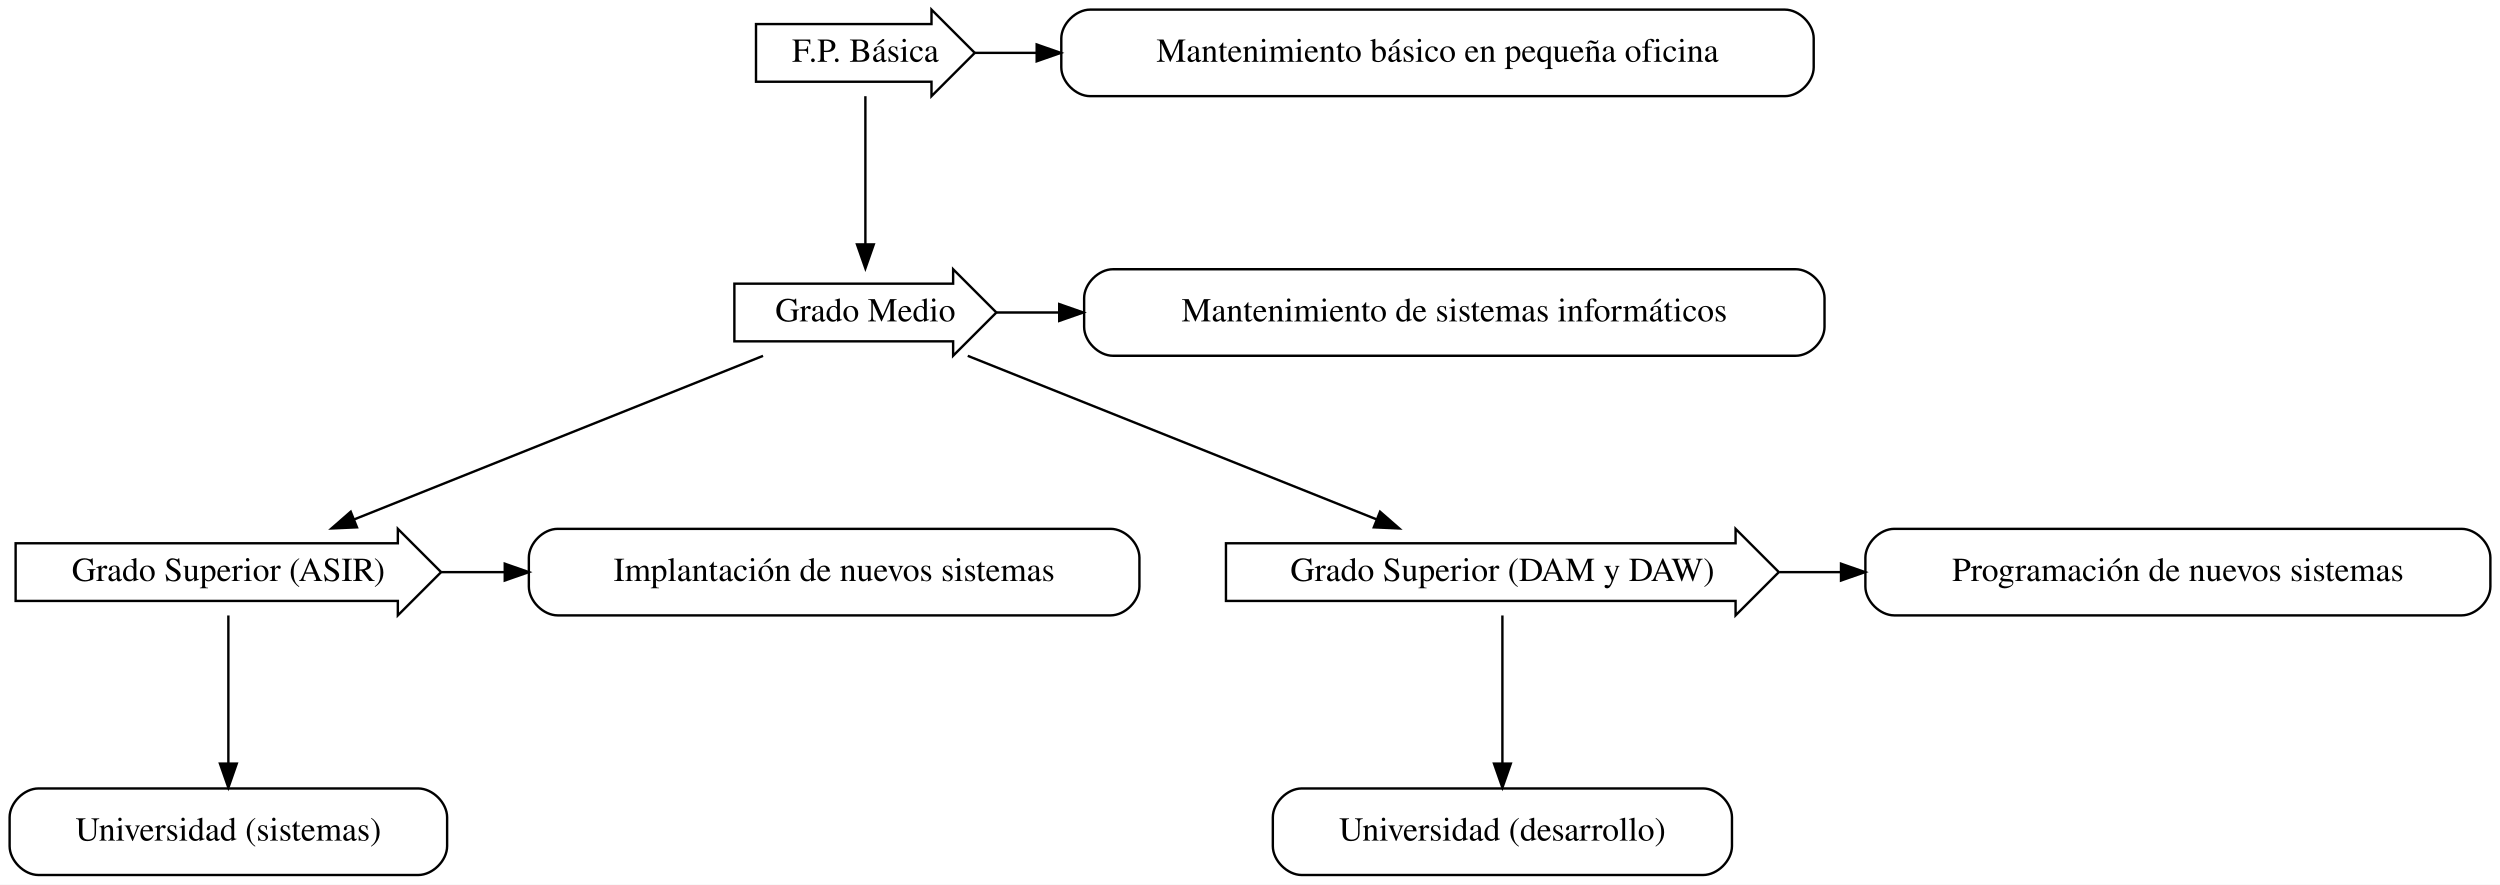
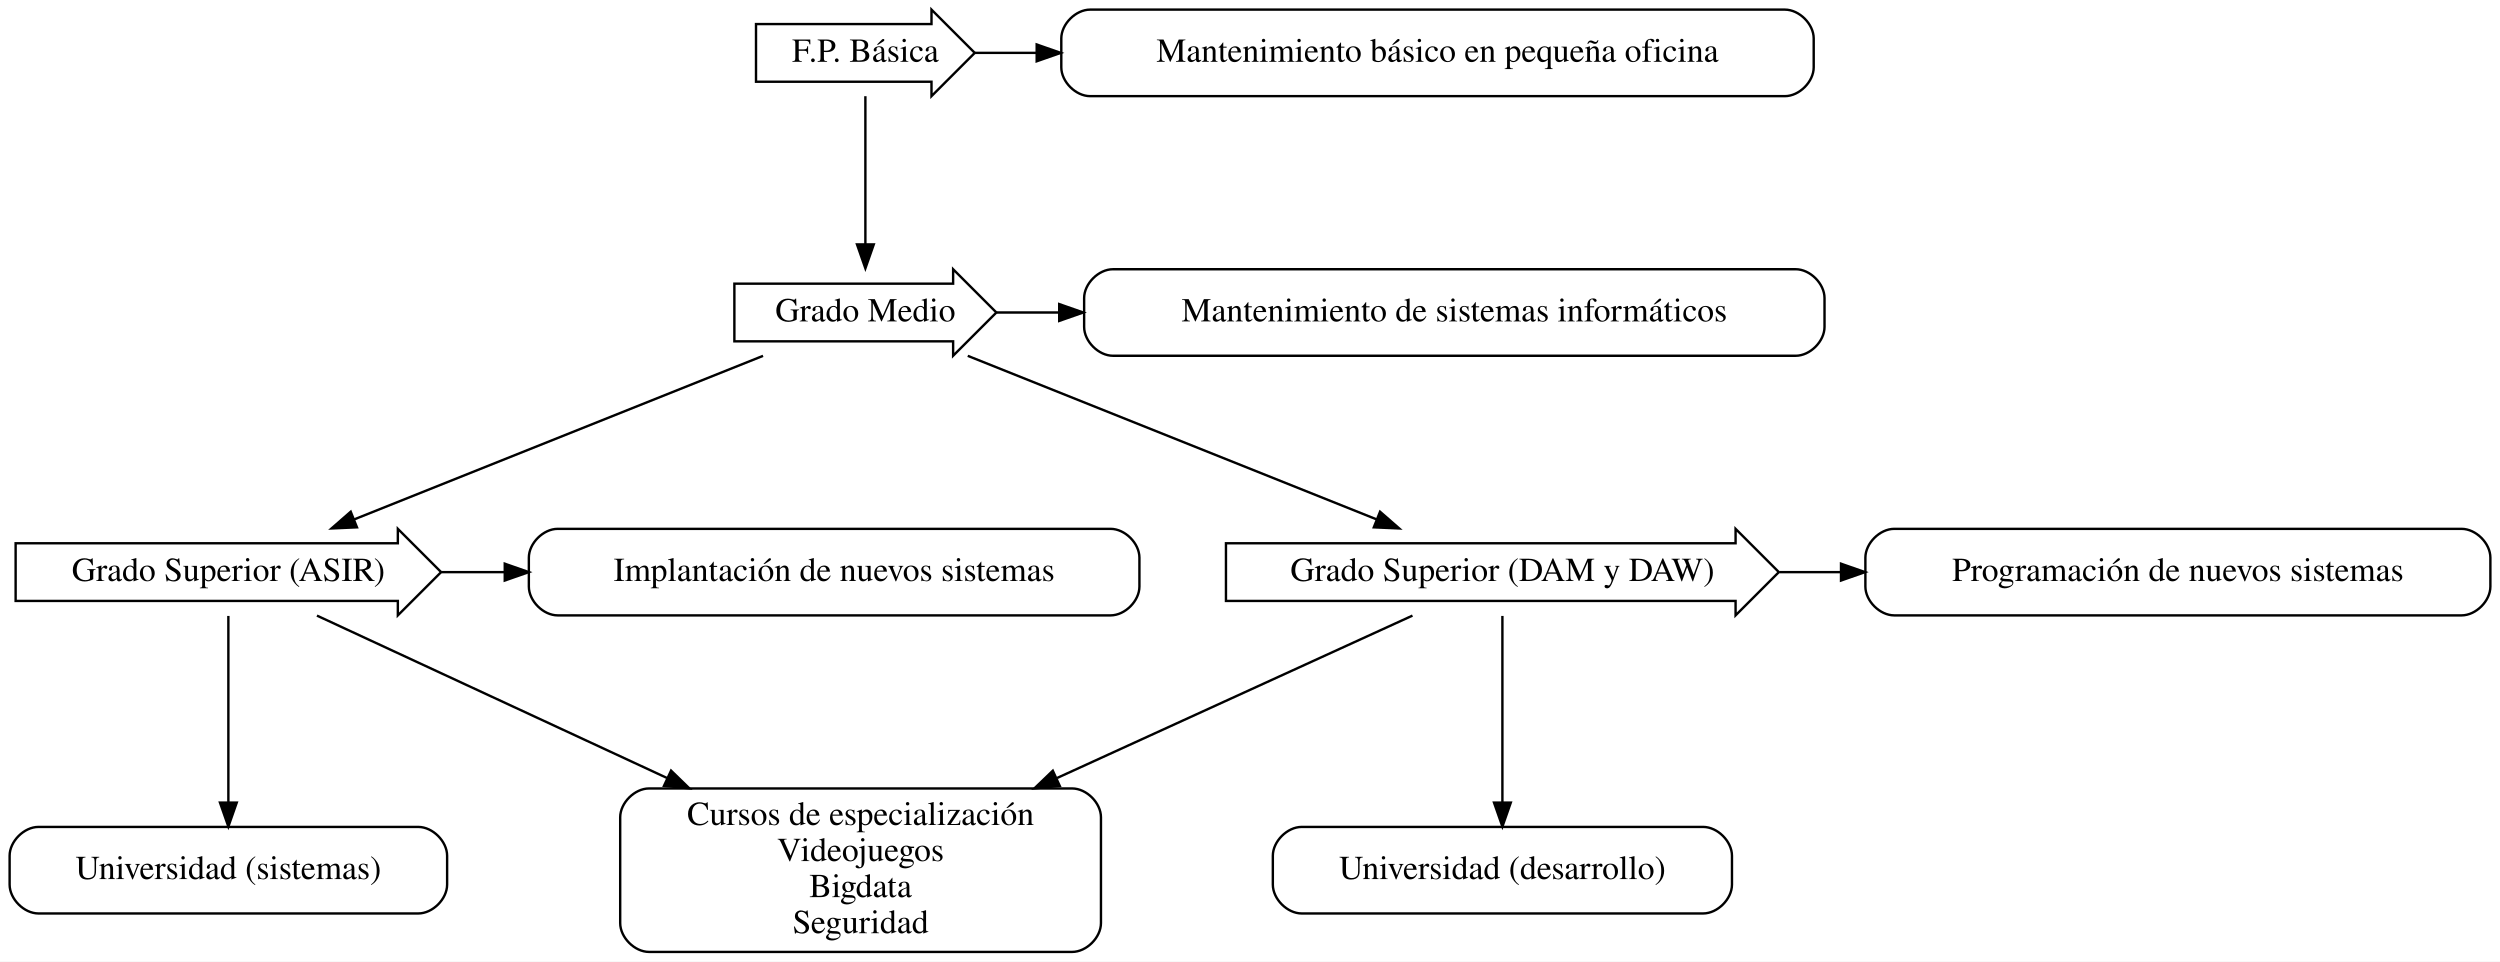
- <svg xmlns="http://www.w3.org/2000/svg" width="1040pt" height="368pt" viewBox="0.00 0.00 1040.00 368.00">
-   <g id="graph0" class="graph" transform="scale(1 1) rotate(0) translate(4 364)">
-     <polygon fill="white" stroke="transparent" points="-4,4 -4,-364 1036,-364 1036,4 -4,4" />
+ <svg xmlns="http://www.w3.org/2000/svg" width="1040pt" height="400pt" viewBox="0.00 0.00 1040.00 400.00">
+   <g id="graph0" class="graph" transform="scale(1 1) rotate(0) translate(4 396)">
+     <polygon fill="white" stroke="transparent" points="-4,4 -4,-396 1036,-396 1036,4 -4,4" />
    <g id="node1" class="node">
-       <polygon fill="none" stroke="black" points="383.5,-354 310.5,-354 310.5,-330 383.5,-330 383.5,-324 401.5,-342 383.5,-360 383.5,-354" />
-       <text text-anchor="middle" x="356" y="-338.3" font-family="Times,serif" font-size="14.00">F.P. Básica</text>
+       <polygon fill="none" stroke="black" points="383.5,-386 310.5,-386 310.5,-362 383.5,-362 383.5,-356 401.5,-374 383.5,-392 383.5,-386" />
+       <text text-anchor="middle" x="356" y="-370.3" font-family="Times,serif" font-size="14.00">F.P. Básica</text>
    </g>
    <g id="node2" class="node">
-       <polygon fill="none" stroke="black" points="392.5,-246 301.5,-246 301.5,-222 392.5,-222 392.5,-216 410.5,-234 392.5,-252 392.5,-246" />
-       <text text-anchor="middle" x="356" y="-230.3" font-family="Times,serif" font-size="14.00">Grado Medio</text>
+       <polygon fill="none" stroke="black" points="392.5,-278 301.5,-278 301.5,-254 392.5,-254 392.5,-248 410.5,-266 392.5,-284 392.5,-278" />
+       <text text-anchor="middle" x="356" y="-262.3" font-family="Times,serif" font-size="14.00">Grado Medio</text>
    </g>
    <g id="edge1" class="edge">
-       <path fill="none" stroke="black" d="M356,-323.97C356,-307.38 356,-281.88 356,-262.43" />
-       <polygon fill="black" stroke="black" points="359.5,-262.34 356,-252.34 352.5,-262.34 359.5,-262.34" />
+       <path fill="none" stroke="black" d="M356,-355.97C356,-339.38 356,-313.88 356,-294.43" />
+       <polygon fill="black" stroke="black" points="359.5,-294.34 356,-284.34 352.5,-294.34 359.5,-294.34" />
    </g>
    <g id="node3" class="node">
-       <path fill="none" stroke="black" d="M738.5,-360C738.5,-360 449.5,-360 449.5,-360 443.5,-360 437.5,-354 437.5,-348 437.5,-348 437.5,-336 437.5,-336 437.5,-330 443.5,-324 449.5,-324 449.5,-324 738.5,-324 738.5,-324 744.5,-324 750.5,-330 750.5,-336 750.5,-336 750.5,-348 750.5,-348 750.5,-354 744.5,-360 738.5,-360" />
-       <text text-anchor="middle" x="594" y="-338.3" font-family="Times,serif" font-size="14.00">Mantenimiento básico en pequeña oficina</text>
+       <path fill="none" stroke="black" d="M738.5,-392C738.5,-392 449.5,-392 449.5,-392 443.5,-392 437.5,-386 437.5,-380 437.5,-380 437.5,-368 437.5,-368 437.5,-362 443.5,-356 449.5,-356 449.5,-356 738.5,-356 738.5,-356 744.5,-356 750.5,-362 750.5,-368 750.5,-368 750.5,-380 750.5,-380 750.5,-386 744.5,-392 738.5,-392" />
+       <text text-anchor="middle" x="594" y="-370.3" font-family="Times,serif" font-size="14.00">Mantenimiento básico en pequeña oficina</text>
    </g>
    <g id="edge2" class="edge">
-       <path fill="none" stroke="black" d="M401.55,-342C410.11,-342 418.66,-342 427.22,-342" />
-       <polygon fill="black" stroke="black" points="427.26,-345.5 437.26,-342 427.26,-338.5 427.26,-345.5" />
+       <path fill="none" stroke="black" d="M401.55,-374C410.11,-374 418.66,-374 427.22,-374" />
+       <polygon fill="black" stroke="black" points="427.26,-377.5 437.26,-374 427.26,-370.5 427.26,-377.5" />
    </g>
    <g id="node4" class="node">
-       <polygon fill="none" stroke="black" points="161.5,-138 2.5,-138 2.5,-114 161.5,-114 161.5,-108 179.5,-126 161.5,-144 161.5,-138" />
-       <text text-anchor="middle" x="91" y="-122.3" font-family="Times,serif" font-size="14.00">Grado Superior (ASIR)</text>
+       <polygon fill="none" stroke="black" points="161.5,-170 2.5,-170 2.5,-146 161.5,-146 161.5,-140 179.5,-158 161.5,-176 161.5,-170" />
+       <text text-anchor="middle" x="91" y="-154.3" font-family="Times,serif" font-size="14.00">Grado Superior (ASIR)</text>
    </g>
    <g id="edge3" class="edge">
-       <path fill="none" stroke="black" d="M313.42,-215.97C267.1,-197.44 193.02,-167.81 143.22,-147.89" />
-       <polygon fill="black" stroke="black" points="144.5,-144.63 133.91,-144.16 141.9,-151.13 144.5,-144.63" />
+       <path fill="none" stroke="black" d="M313.42,-247.97C267.1,-229.44 193.02,-199.81 143.22,-179.89" />
+       <polygon fill="black" stroke="black" points="144.5,-176.63 133.91,-176.16 141.9,-183.13 144.5,-176.63" />
    </g>
    <g id="node5" class="node">
-       <polygon fill="none" stroke="black" points="718,-138 506,-138 506,-114 718,-114 718,-108 736,-126 718,-144 718,-138" />
-       <text text-anchor="middle" x="621" y="-122.3" font-family="Times,serif" font-size="14.00">Grado Superior (DAM y DAW)</text>
+       <polygon fill="none" stroke="black" points="718,-170 506,-170 506,-146 718,-146 718,-140 736,-158 718,-176 718,-170" />
+       <text text-anchor="middle" x="621" y="-154.3" font-family="Times,serif" font-size="14.00">Grado Superior (DAM y DAW)</text>
    </g>
    <g id="edge4" class="edge">
-       <path fill="none" stroke="black" d="M398.58,-215.97C444.9,-197.44 518.98,-167.81 568.78,-147.89" />
-       <polygon fill="black" stroke="black" points="570.1,-151.13 578.09,-144.16 567.5,-144.63 570.1,-151.13" />
+       <path fill="none" stroke="black" d="M398.58,-247.97C444.9,-229.44 518.98,-199.81 568.78,-179.89" />
+       <polygon fill="black" stroke="black" points="570.1,-183.13 578.09,-176.16 567.5,-176.63 570.1,-183.13" />
    </g>
    <g id="node6" class="node">
-       <path fill="none" stroke="black" d="M743,-252C743,-252 459,-252 459,-252 453,-252 447,-246 447,-240 447,-240 447,-228 447,-228 447,-222 453,-216 459,-216 459,-216 743,-216 743,-216 749,-216 755,-222 755,-228 755,-228 755,-240 755,-240 755,-246 749,-252 743,-252" />
-       <text text-anchor="middle" x="601" y="-230.3" font-family="Times,serif" font-size="14.00">Mantenimiento de sistemas informáticos</text>
+       <path fill="none" stroke="black" d="M743,-284C743,-284 459,-284 459,-284 453,-284 447,-278 447,-272 447,-272 447,-260 447,-260 447,-254 453,-248 459,-248 459,-248 743,-248 743,-248 749,-248 755,-254 755,-260 755,-260 755,-272 755,-272 755,-278 749,-284 743,-284" />
+       <text text-anchor="middle" x="601" y="-262.3" font-family="Times,serif" font-size="14.00">Mantenimiento de sistemas informáticos</text>
    </g>
    <g id="edge5" class="edge">
-       <path fill="none" stroke="black" d="M410.55,-234C419.2,-234 427.84,-234 436.48,-234" />
-       <polygon fill="black" stroke="black" points="436.63,-237.5 446.63,-234 436.63,-230.5 436.63,-237.5" />
+       <path fill="none" stroke="black" d="M410.55,-266C419.2,-266 427.84,-266 436.48,-266" />
+       <polygon fill="black" stroke="black" points="436.63,-269.5 446.63,-266 436.63,-262.5 436.63,-269.5" />
    </g>
    <g id="node7" class="node">
-       <path fill="none" stroke="black" d="M458,-144C458,-144 228,-144 228,-144 222,-144 216,-138 216,-132 216,-132 216,-120 216,-120 216,-114 222,-108 228,-108 228,-108 458,-108 458,-108 464,-108 470,-114 470,-120 470,-120 470,-132 470,-132 470,-138 464,-144 458,-144" />
-       <text text-anchor="middle" x="343" y="-122.3" font-family="Times,serif" font-size="14.00">Implantación de nuevos sistemas</text>
+       <path fill="none" stroke="black" d="M458,-176C458,-176 228,-176 228,-176 222,-176 216,-170 216,-164 216,-164 216,-152 216,-152 216,-146 222,-140 228,-140 228,-140 458,-140 458,-140 464,-140 470,-146 470,-152 470,-152 470,-164 470,-164 470,-170 464,-176 458,-176" />
+       <text text-anchor="middle" x="343" y="-154.3" font-family="Times,serif" font-size="14.00">Implantación de nuevos sistemas</text>
    </g>
    <g id="edge6" class="edge">
-       <path fill="none" stroke="black" d="M179.59,-126C188.31,-126 197.03,-126 205.74,-126" />
-       <polygon fill="black" stroke="black" points="205.98,-129.5 215.98,-126 205.98,-122.5 205.98,-129.5" />
+       <path fill="none" stroke="black" d="M179.59,-158C188.31,-158 197.03,-158 205.74,-158" />
+       <polygon fill="black" stroke="black" points="205.98,-161.5 215.98,-158 205.98,-154.5 205.98,-161.5" />
+     </g>
+     <g id="node9" class="node">
+       <path fill="none" stroke="black" d="M442,-68C442,-68 266,-68 266,-68 260,-68 254,-62 254,-56 254,-56 254,-12 254,-12 254,-6 260,0 266,0 266,0 442,0 442,0 448,0 454,-6 454,-12 454,-12 454,-56 454,-56 454,-62 448,-68 442,-68" />
+       <text text-anchor="middle" x="354" y="-52.8" font-family="Times,serif" font-size="14.00">Cursos de especialización</text>
+       <text text-anchor="middle" x="354" y="-37.8" font-family="Times,serif" font-size="14.00">Videojuegos</text>
+       <text text-anchor="middle" x="354" y="-22.8" font-family="Times,serif" font-size="14.00">Bigdata</text>
+       <text text-anchor="middle" x="354" y="-7.8" font-family="Times,serif" font-size="14.00">Seguridad</text>
+     </g>
+     <g id="edge11" class="edge">
+       <path fill="none" stroke="black" d="M127.85,-139.91C165.43,-122.47 224.96,-94.86 273.51,-72.34" />
+       <polygon fill="black" stroke="black" points="275.16,-75.43 282.76,-68.05 272.21,-69.08 275.16,-75.43" />
+     </g>
+     <g id="node11" class="node">
+       <path fill="none" stroke="black" d="M170,-52C170,-52 12,-52 12,-52 6,-52 0,-46 0,-40 0,-40 0,-28 0,-28 0,-22 6,-16 12,-16 12,-16 170,-16 170,-16 176,-16 182,-22 182,-28 182,-28 182,-40 182,-40 182,-46 176,-52 170,-52" />
+       <text text-anchor="middle" x="91" y="-30.3" font-family="Times,serif" font-size="14.00">Universidad (sistemas)</text>
+     </g>
+     <g id="edge10" class="edge">
+       <path fill="none" stroke="black" d="M91,-139.78C91,-119.62 91,-85.96 91,-62.25" />
+       <polygon fill="black" stroke="black" points="94.5,-62.13 91,-52.13 87.5,-62.13 94.5,-62.13" />
+     </g>
+     <g id="node8" class="node">
+       <path fill="none" stroke="black" d="M704.5,-52C704.5,-52 537.5,-52 537.5,-52 531.5,-52 525.5,-46 525.5,-40 525.5,-40 525.5,-28 525.5,-28 525.5,-22 531.5,-16 537.5,-16 537.5,-16 704.5,-16 704.5,-16 710.5,-16 716.5,-22 716.5,-28 716.5,-28 716.5,-40 716.5,-40 716.5,-46 710.5,-52 704.5,-52" />
+       <text text-anchor="middle" x="621" y="-30.3" font-family="Times,serif" font-size="14.00">Universidad (desarrollo)</text>
+     </g>
+     <g id="edge7" class="edge">
+       <path fill="none" stroke="black" d="M621,-139.78C621,-119.62 621,-85.96 621,-62.25" />
+       <polygon fill="black" stroke="black" points="624.5,-62.13 621,-52.13 617.5,-62.13 624.5,-62.13" />
+     </g>
+     <g id="edge8" class="edge">
+       <path fill="none" stroke="black" d="M583.59,-139.91C545.44,-122.47 485,-94.86 435.71,-72.34" />
+       <polygon fill="black" stroke="black" points="436.88,-69.02 426.33,-68.05 433.97,-75.39 436.88,-69.02" />
    </g>
    <g id="node10" class="node">
-       <path fill="none" stroke="black" d="M170,-36C170,-36 12,-36 12,-36 6,-36 0,-30 0,-24 0,-24 0,-12 0,-12 0,-6 6,0 12,0 12,0 170,0 170,0 176,0 182,-6 182,-12 182,-12 182,-24 182,-24 182,-30 176,-36 170,-36" />
-       <text text-anchor="middle" x="91" y="-14.3" font-family="Times,serif" font-size="14.00">Universidad (sistemas)</text>
+       <path fill="none" stroke="black" d="M1020,-176C1020,-176 784,-176 784,-176 778,-176 772,-170 772,-164 772,-164 772,-152 772,-152 772,-146 778,-140 784,-140 784,-140 1020,-140 1020,-140 1026,-140 1032,-146 1032,-152 1032,-152 1032,-164 1032,-164 1032,-170 1026,-176 1020,-176" />
+       <text text-anchor="middle" x="902" y="-154.3" font-family="Times,serif" font-size="14.00">Programación de nuevos sistemas</text>
    </g>
    <g id="edge9" class="edge">
-       <path fill="none" stroke="black" d="M91,-107.97C91,-91.38 91,-65.88 91,-46.43" />
-       <polygon fill="black" stroke="black" points="94.5,-46.34 91,-36.34 87.5,-46.34 94.5,-46.34" />
-     </g>
-     <g id="node8" class="node">
-       <path fill="none" stroke="black" d="M704.5,-36C704.5,-36 537.5,-36 537.5,-36 531.5,-36 525.5,-30 525.5,-24 525.5,-24 525.5,-12 525.5,-12 525.5,-6 531.5,0 537.5,0 537.5,0 704.5,0 704.5,0 710.5,0 716.5,-6 716.5,-12 716.5,-12 716.5,-24 716.5,-24 716.5,-30 710.5,-36 704.5,-36" />
-       <text text-anchor="middle" x="621" y="-14.3" font-family="Times,serif" font-size="14.00">Universidad (desarrollo)</text>
-     </g>
-     <g id="edge7" class="edge">
-       <path fill="none" stroke="black" d="M621,-107.97C621,-91.38 621,-65.88 621,-46.43" />
-       <polygon fill="black" stroke="black" points="624.5,-46.34 621,-36.34 617.5,-46.34 624.5,-46.34" />
-     </g>
-     <g id="node9" class="node">
-       <path fill="none" stroke="black" d="M1020,-144C1020,-144 784,-144 784,-144 778,-144 772,-138 772,-132 772,-132 772,-120 772,-120 772,-114 778,-108 784,-108 784,-108 1020,-108 1020,-108 1026,-108 1032,-114 1032,-120 1032,-120 1032,-132 1032,-132 1032,-138 1026,-144 1020,-144" />
-       <text text-anchor="middle" x="902" y="-122.3" font-family="Times,serif" font-size="14.00">Programación de nuevos sistemas</text>
-     </g>
-     <g id="edge8" class="edge">
-       <path fill="none" stroke="black" d="M736.25,-126C744.79,-126 753.32,-126 761.85,-126" />
-       <polygon fill="black" stroke="black" points="761.86,-129.5 771.86,-126 761.86,-122.5 761.86,-129.5" />
+       <path fill="none" stroke="black" d="M736.25,-158C744.79,-158 753.32,-158 761.85,-158" />
+       <polygon fill="black" stroke="black" points="761.86,-161.5 771.86,-158 761.86,-154.5 761.86,-161.5" />
    </g>
  </g>
</svg>
